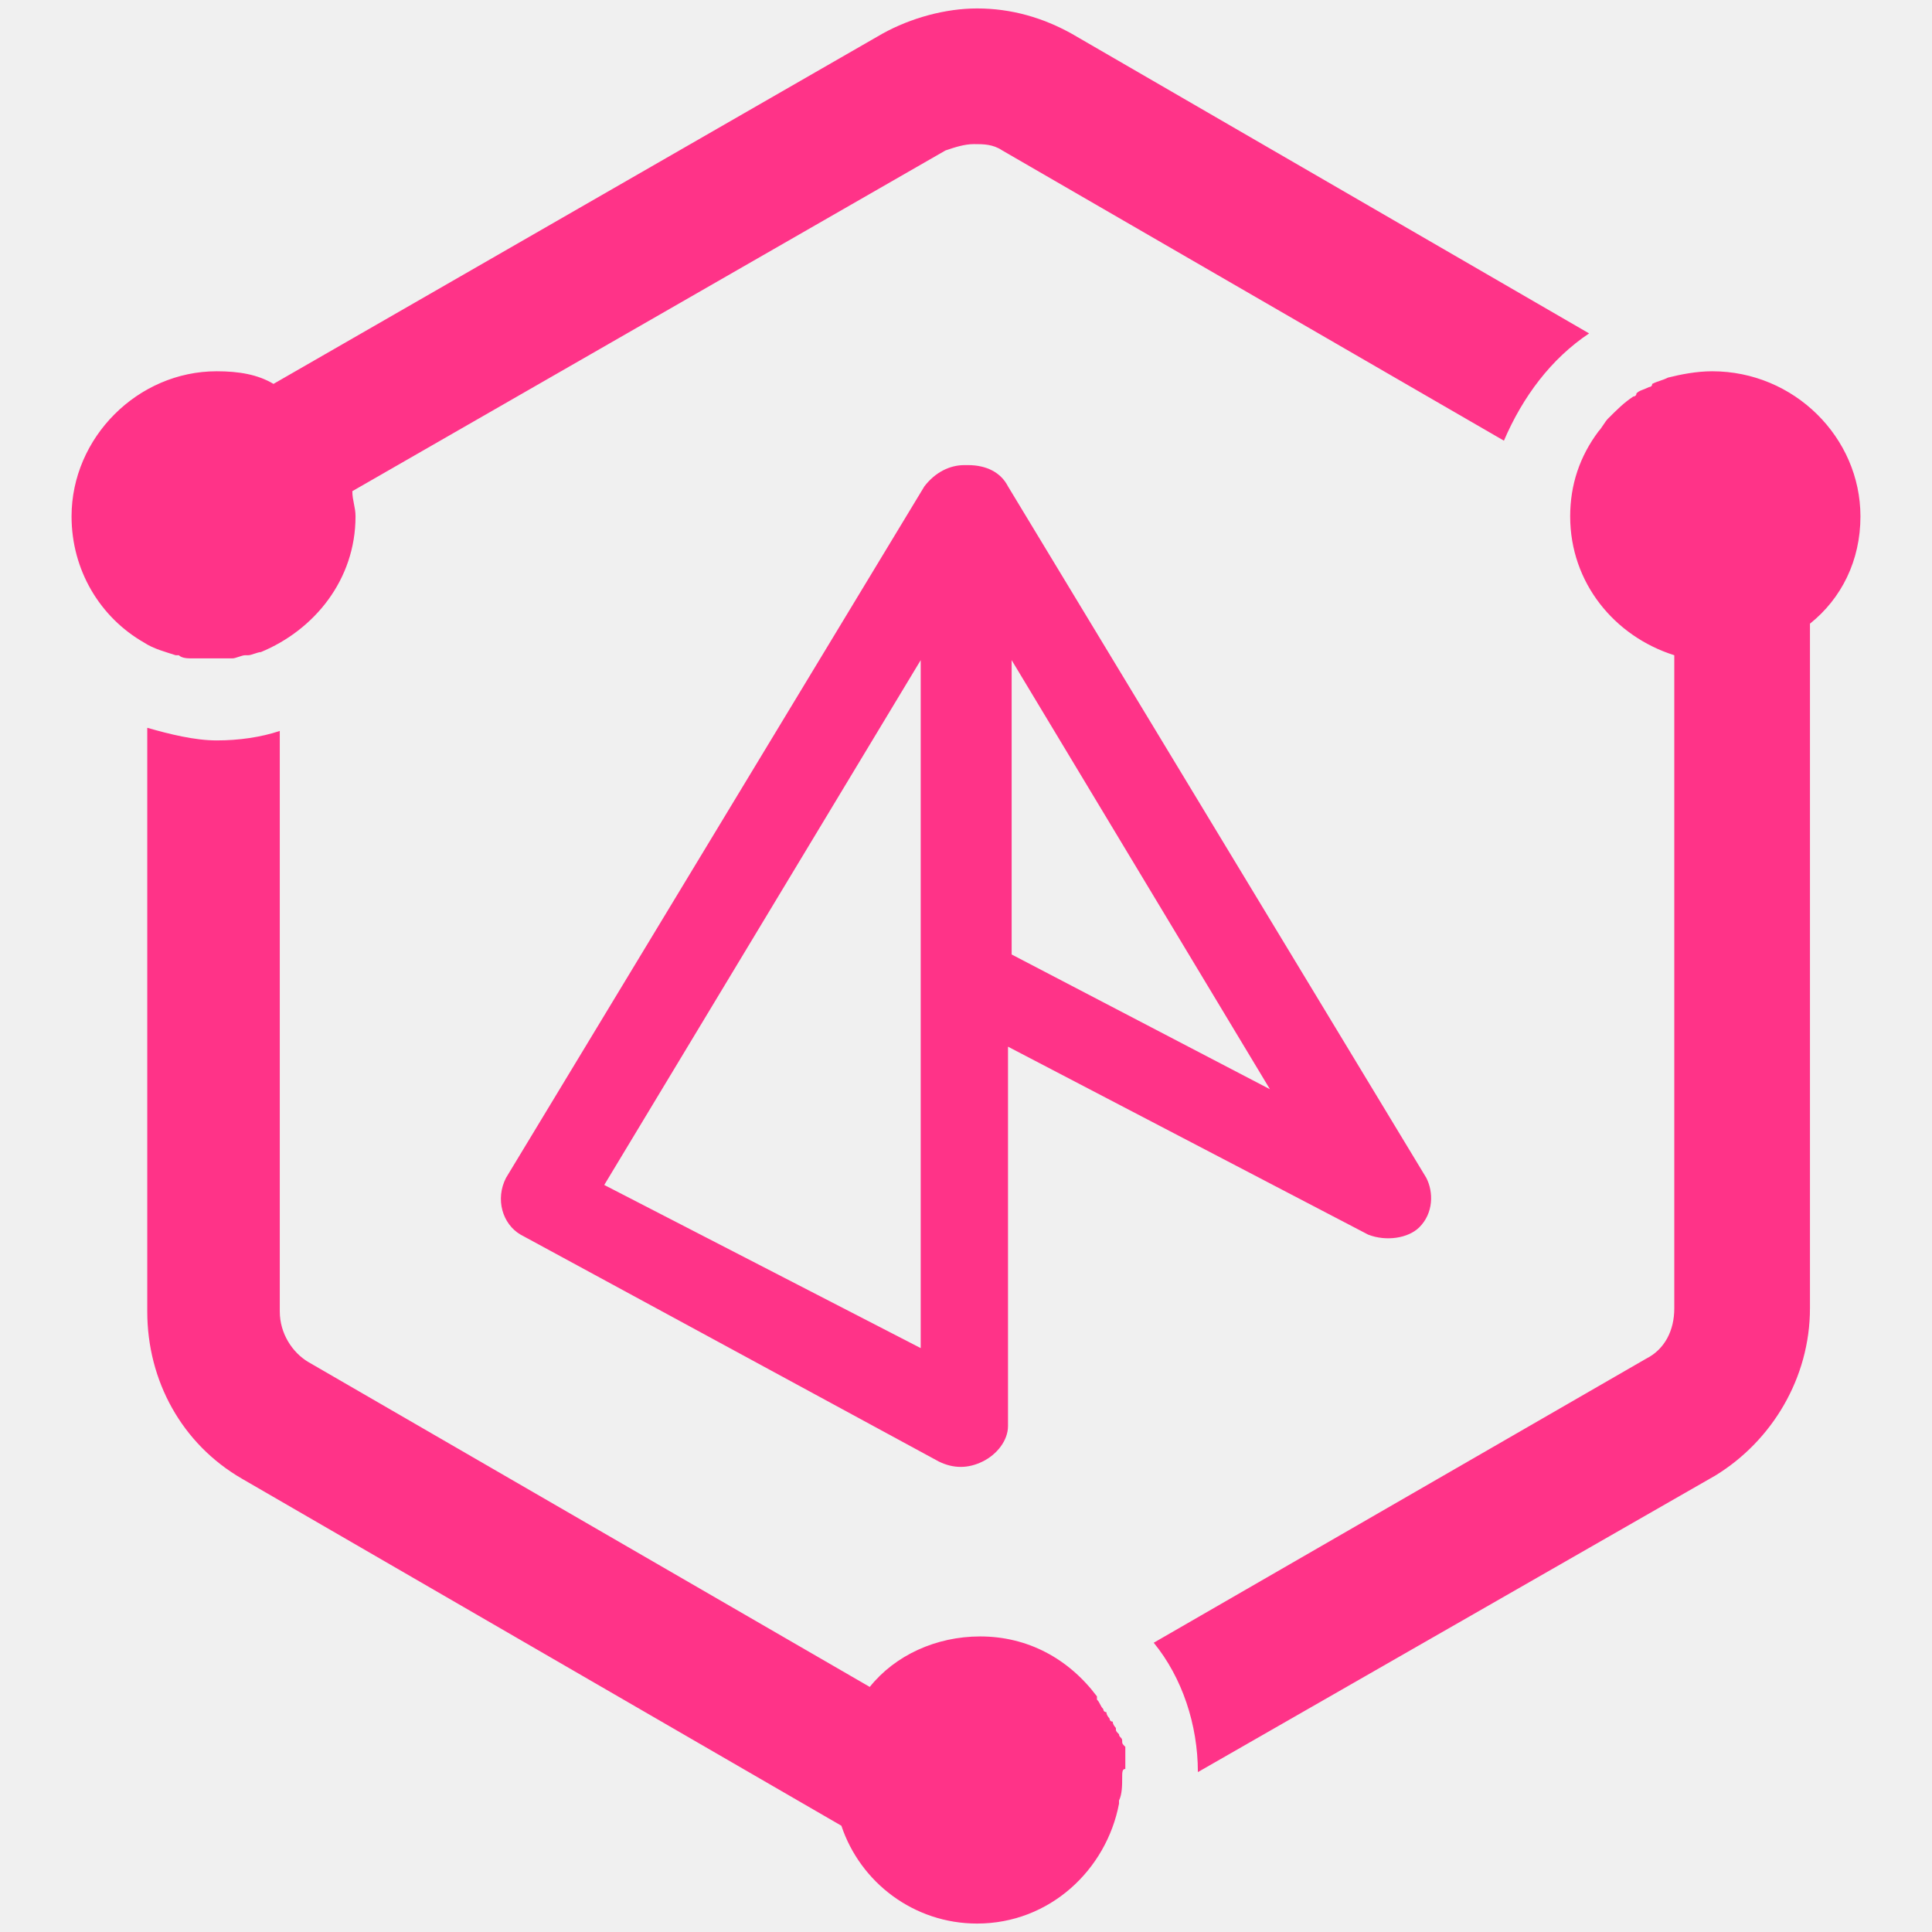
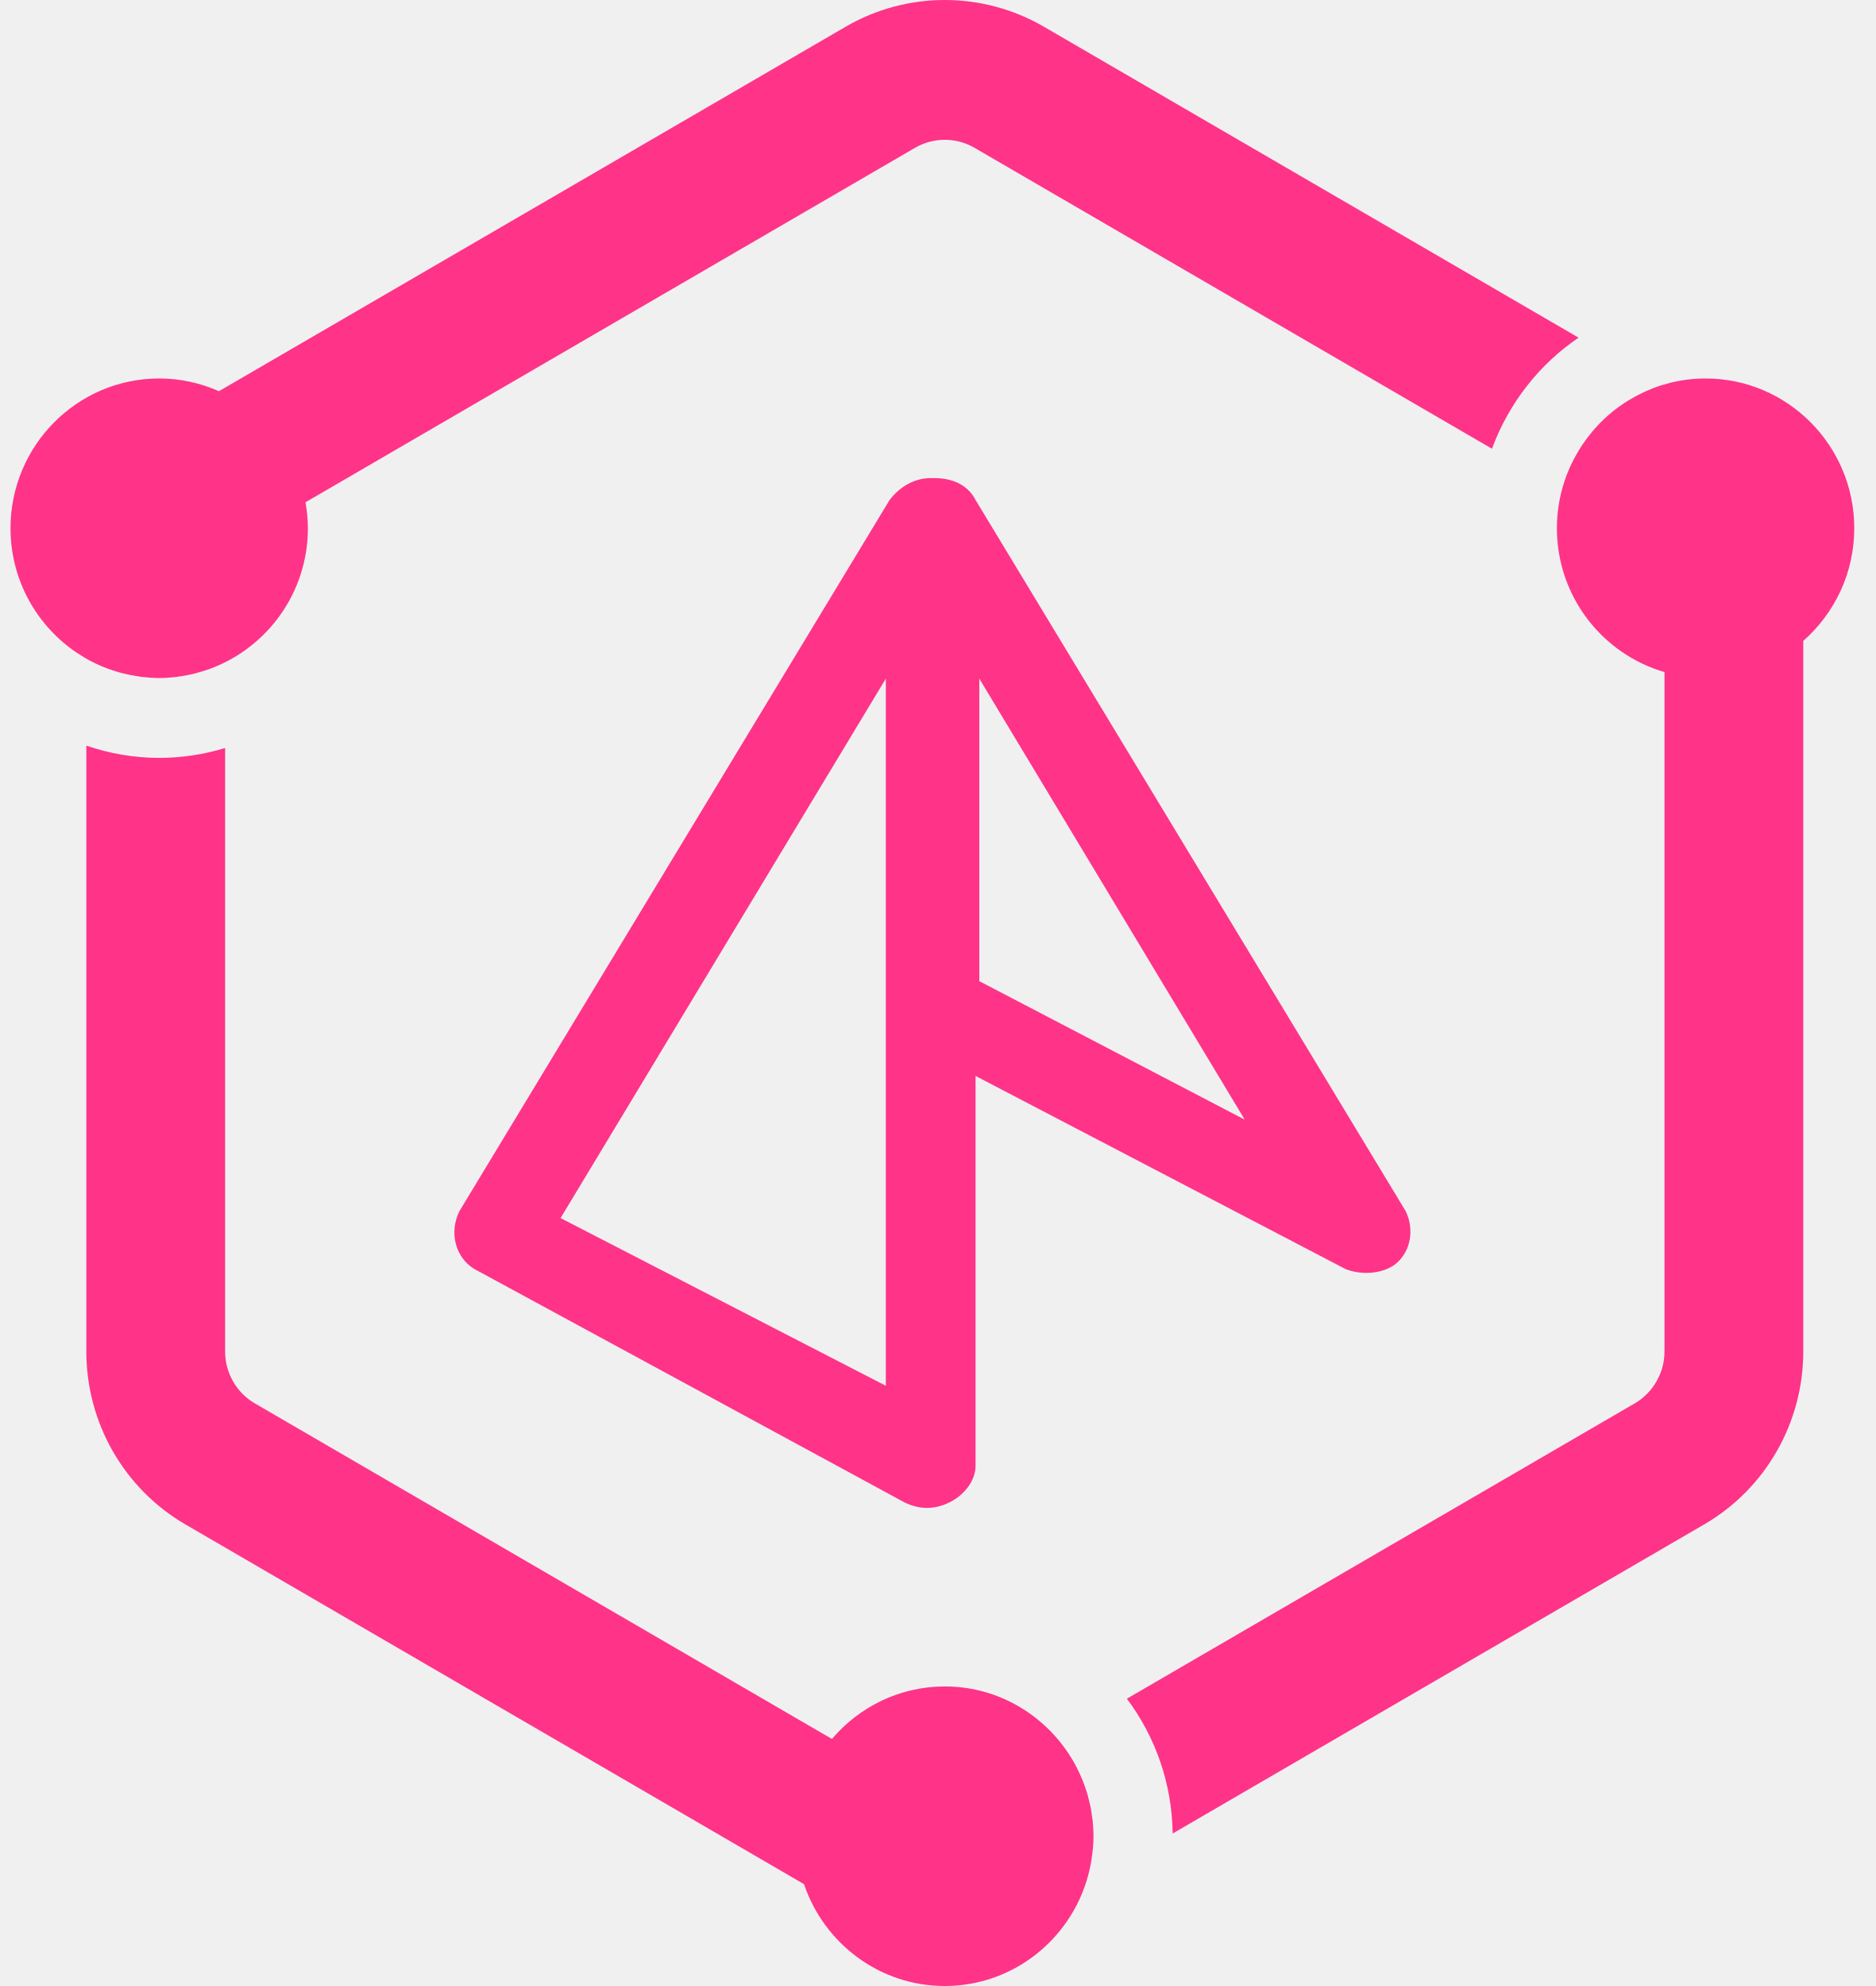
- <svg xmlns="http://www.w3.org/2000/svg" width="54" height="54" viewBox="0 0 54 54" fill="#FF3388">
-   <path fill-rule="evenodd" clip-rule="evenodd" d="M4.028 17.961C2.794 17.256 2 15.933 2 14.434C2 12.229 3.852 10.377 6.056 10.377C6.674 10.377 7.203 10.466 7.644 10.73L24.663 0.942C25.457 0.501 26.427 0.236 27.309 0.236C28.279 0.236 29.16 0.501 29.954 0.942L44.416 9.319C43.358 10.025 42.564 11.083 42.035 12.317L28.014 4.205C27.75 4.028 27.485 4.028 27.221 4.028C26.956 4.028 26.691 4.116 26.427 4.205L9.848 13.728C9.848 13.993 9.937 14.169 9.937 14.434C9.937 16.198 8.79 17.608 7.291 18.226C7.203 18.226 7.026 18.314 6.938 18.314H6.85C6.762 18.314 6.586 18.402 6.497 18.402H6.409C6.233 18.402 6.145 18.402 5.968 18.402C5.792 18.402 5.616 18.402 5.439 18.402H5.351C5.263 18.402 5.086 18.402 4.998 18.314H4.91C4.645 18.226 4.293 18.138 4.028 17.961ZM52 14.434C52 15.668 51.471 16.727 50.589 17.432V36.568C50.589 38.508 49.531 40.272 47.944 41.242L33.481 49.531C33.481 48.208 33.041 46.885 32.247 45.915L46.004 37.979C46.533 37.714 46.797 37.185 46.797 36.568V18.314C45.122 17.785 43.887 16.286 43.887 14.434C43.887 13.552 44.152 12.758 44.681 12.053C44.769 11.965 44.857 11.788 44.945 11.7C45.21 11.436 45.386 11.259 45.651 11.083C45.651 11.083 45.739 11.083 45.739 10.995C45.827 10.906 45.915 10.906 46.092 10.818C46.092 10.818 46.18 10.818 46.18 10.73C46.356 10.642 46.444 10.642 46.621 10.554C46.974 10.466 47.414 10.377 47.855 10.377C50.148 10.377 52 12.229 52 14.434ZM31.365 49.707C31.365 49.884 31.365 50.148 31.277 50.325V50.413C30.924 52.265 29.337 53.764 27.309 53.764C25.545 53.764 24.046 52.617 23.517 51.03L6.762 41.33C5.086 40.36 4.116 38.596 4.116 36.656V20.342C4.734 20.519 5.439 20.695 6.056 20.695C6.674 20.695 7.291 20.607 7.82 20.43V36.656C7.82 37.273 8.173 37.803 8.614 38.067L24.31 47.15C25.016 46.268 26.162 45.739 27.397 45.739C28.72 45.739 29.866 46.356 30.66 47.414C30.66 47.414 30.66 47.414 30.66 47.503C30.748 47.591 30.748 47.679 30.836 47.767C30.836 47.767 30.836 47.855 30.924 47.855C30.924 47.944 31.012 48.032 31.012 48.032C31.012 48.032 31.012 48.12 31.101 48.12C31.101 48.208 31.189 48.296 31.189 48.296C31.189 48.385 31.189 48.385 31.277 48.473C31.277 48.561 31.365 48.561 31.365 48.649C31.365 48.737 31.365 48.737 31.453 48.825C31.453 48.914 31.453 48.914 31.453 49.002C31.453 49.09 31.453 49.178 31.453 49.266C31.453 49.355 31.453 49.355 31.453 49.443C31.365 49.443 31.365 49.531 31.365 49.707Z" />
-   <path d="M28.174 39.86V29.255L38.24 34.508C38.748 34.706 39.358 34.607 39.663 34.31C40.07 33.913 40.07 33.319 39.866 32.922L28.174 13.595C27.971 13.198 27.564 13 27.056 13C27.056 13 27.056 13 26.954 13C26.547 13 26.141 13.198 25.836 13.595L14.143 32.922C13.838 33.517 14.042 34.211 14.55 34.508L26.242 40.851C26.649 41.05 27.056 41.05 27.462 40.851C27.869 40.653 28.174 40.257 28.174 39.86ZM28.276 18.451L35.495 30.444L28.276 26.678V18.451ZM25.734 37.68L16.889 33.12L25.734 18.451V37.68Z" />
+ <svg xmlns="http://www.w3.org/2000/svg" width="51" height="54" viewBox="0 0 51 54" fill="none">
+   <g clip-path="url(#clip0_2_128)">
+     <path fill-rule="evenodd" clip-rule="evenodd" d="M2.348 20.274C2.971 20.487 3.636 20.607 4.33 20.607C4.953 20.607 5.554 20.512 6.122 20.339V36.748C6.122 37.328 6.431 37.868 6.93 38.158L22.625 47.283C23.367 46.411 24.466 45.855 25.694 45.855C27.03 45.855 28.213 46.513 28.95 47.522C28.962 47.54 28.977 47.558 28.989 47.576C29.041 47.649 29.09 47.725 29.137 47.803L29.191 47.891C29.232 47.963 29.27 48.035 29.307 48.109C29.327 48.149 29.346 48.189 29.365 48.229C29.396 48.298 29.426 48.367 29.454 48.438C29.474 48.488 29.491 48.539 29.509 48.59C29.532 48.654 29.554 48.719 29.573 48.785C29.591 48.848 29.606 48.911 29.621 48.974L29.662 49.151C29.677 49.23 29.688 49.31 29.698 49.39C29.704 49.438 29.714 49.485 29.718 49.532C29.73 49.663 29.738 49.794 29.738 49.928C29.738 50.141 29.717 50.347 29.685 50.552L29.674 50.627C29.343 52.541 27.686 54 25.694 54C23.917 54 22.408 52.839 21.866 51.231L5.043 41.45C3.375 40.481 2.348 38.688 2.348 36.748V20.274ZM46.385 10.291C48.615 10.291 50.428 12.117 50.428 14.363C50.428 15.585 49.889 16.679 49.041 17.427V36.748C49.041 38.688 48.014 40.481 46.345 41.45L31.891 49.854C31.875 48.479 31.413 47.214 30.647 46.188L44.458 38.158C44.957 37.868 45.267 37.328 45.267 36.748V18.274C43.579 17.784 42.341 16.218 42.341 14.363C42.341 13.46 42.638 12.628 43.134 11.952C43.142 11.941 43.15 11.931 43.157 11.92C43.251 11.795 43.351 11.674 43.458 11.561L43.473 11.545C43.694 11.313 43.942 11.108 44.213 10.934C44.241 10.915 44.27 10.898 44.299 10.88C44.406 10.816 44.516 10.755 44.629 10.7C44.662 10.684 44.695 10.667 44.728 10.652C44.87 10.588 45.015 10.529 45.165 10.481L45.459 10.399C45.756 10.329 46.066 10.291 46.385 10.291ZM25.694 0C26.625 0 27.556 0.242 28.39 0.727L42.93 9.181C41.859 9.908 41.031 10.964 40.575 12.201L26.503 4.019C26.257 3.876 25.977 3.801 25.694 3.801C25.41 3.801 25.131 3.876 24.885 4.019L8.308 13.657C8.348 13.887 8.373 14.122 8.373 14.363C8.373 16.115 7.267 17.608 5.722 18.181C5.71 18.186 5.698 18.191 5.686 18.194C5.563 18.238 5.439 18.276 5.312 18.308L5.236 18.328C5.12 18.355 5.001 18.376 4.881 18.393L4.783 18.408C4.634 18.425 4.483 18.436 4.329 18.436C4.165 18.436 4.003 18.422 3.843 18.403C3.8 18.397 3.758 18.39 3.715 18.383C3.592 18.364 3.472 18.34 3.352 18.31C3.316 18.301 3.279 18.292 3.242 18.282C2.927 18.192 2.627 18.068 2.347 17.909L2.107 17.761C1.011 17.032 0.286 15.782 0.286 14.363C0.286 12.117 2.1 10.291 4.329 10.291C4.908 10.291 5.457 10.416 5.954 10.637L22.998 0.727C23.832 0.242 24.763 0 25.694 0Z" fill="#FF3388" />
+     <path d="M26.531 39.86V29.255L36.597 34.508C37.105 34.706 37.715 34.607 38.02 34.31C38.427 33.913 38.427 33.319 38.223 32.922L26.531 13.595C26.328 13.198 25.921 13 25.413 13C25.413 13 25.413 13 25.311 13C24.904 13 24.498 13.198 24.193 13.595L12.5 32.922C12.195 33.517 12.399 34.211 12.907 34.508L24.599 40.851C25.006 41.05 25.413 41.05 25.819 40.851C26.226 40.653 26.531 40.257 26.531 39.86ZM26.633 18.451L33.852 30.444L26.633 26.678V18.451ZM24.091 37.68L15.245 33.12L24.091 18.451V37.68Z" fill="#FF3388" />
+   </g>
+   <defs>
+     <clipPath id="clip0_2_128">
+       <rect width="50.143" height="54" fill="white" transform="translate(0.285568)" />
+     </clipPath>
+   </defs>
</svg>
